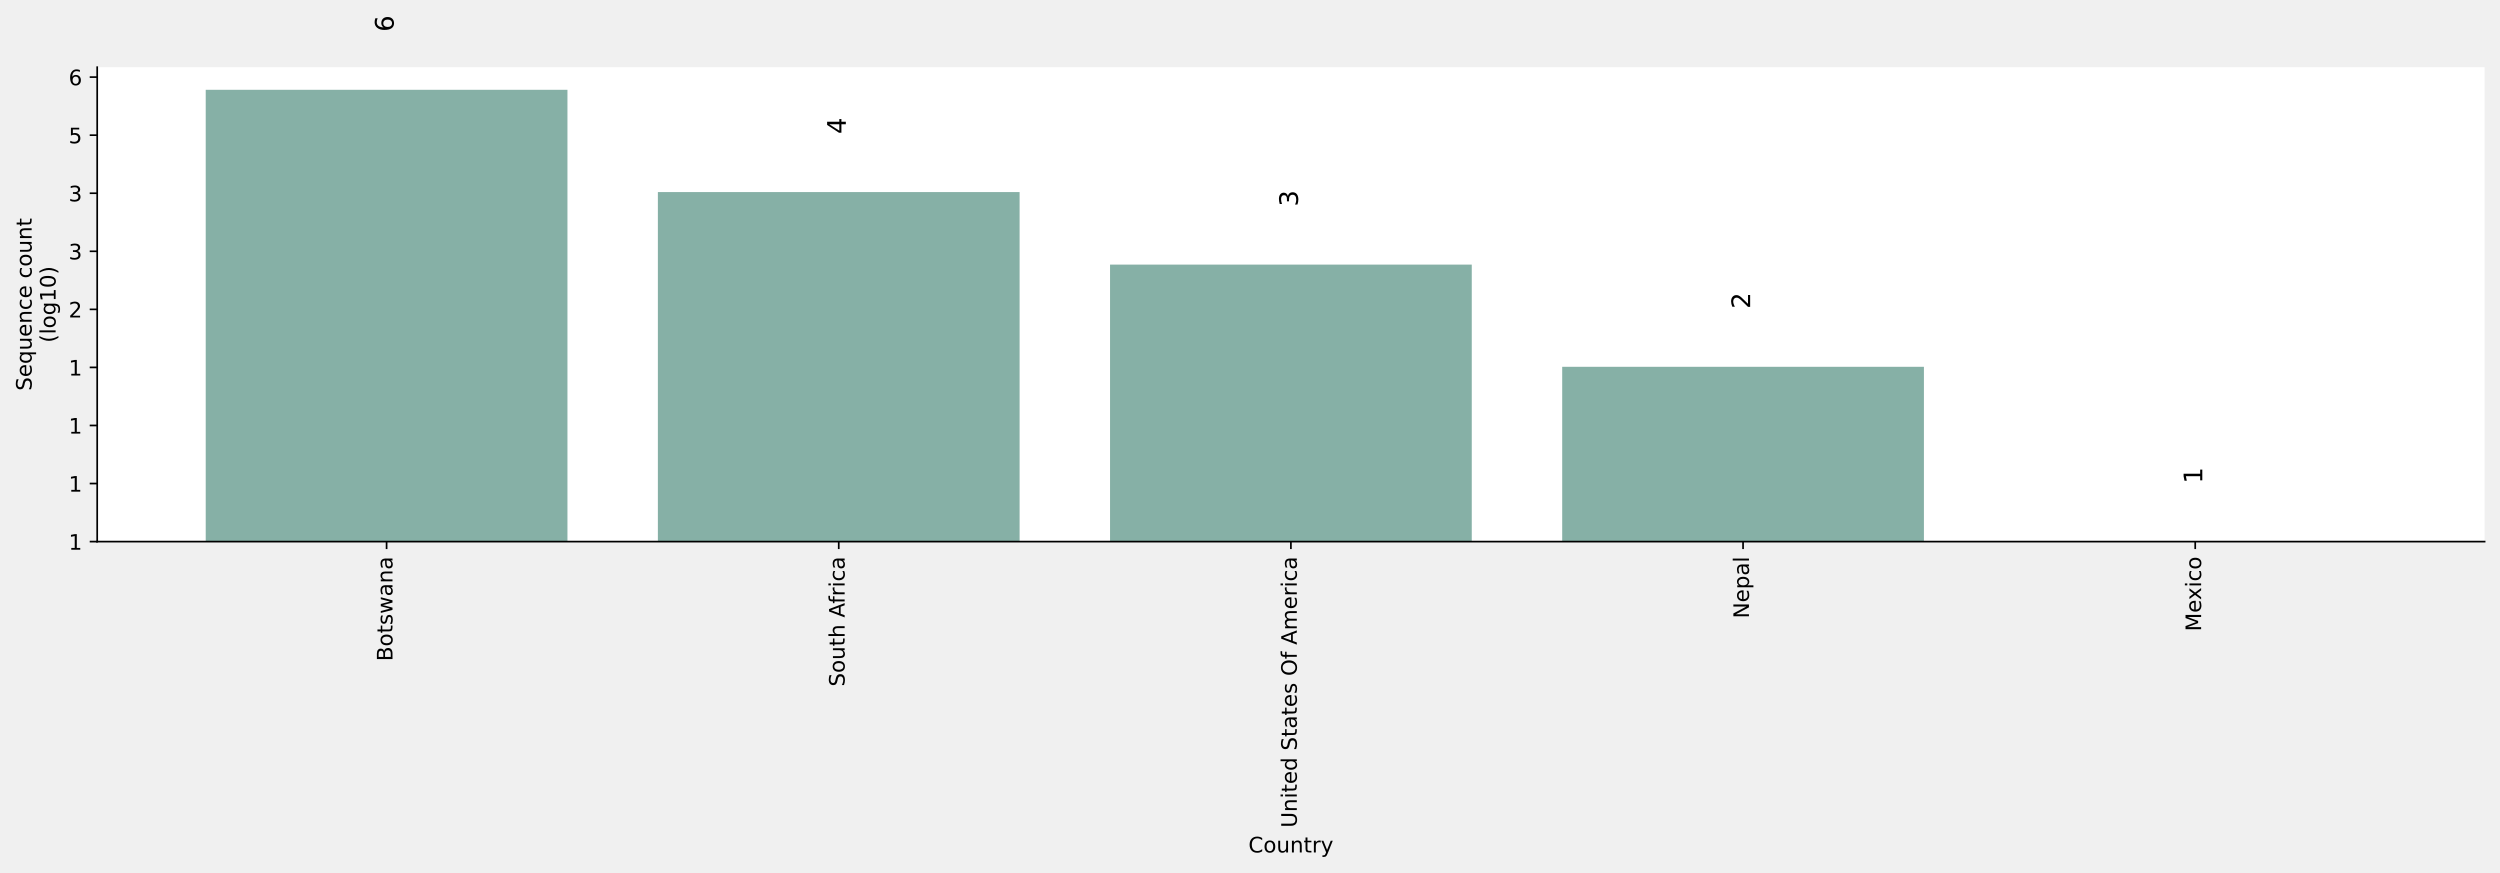
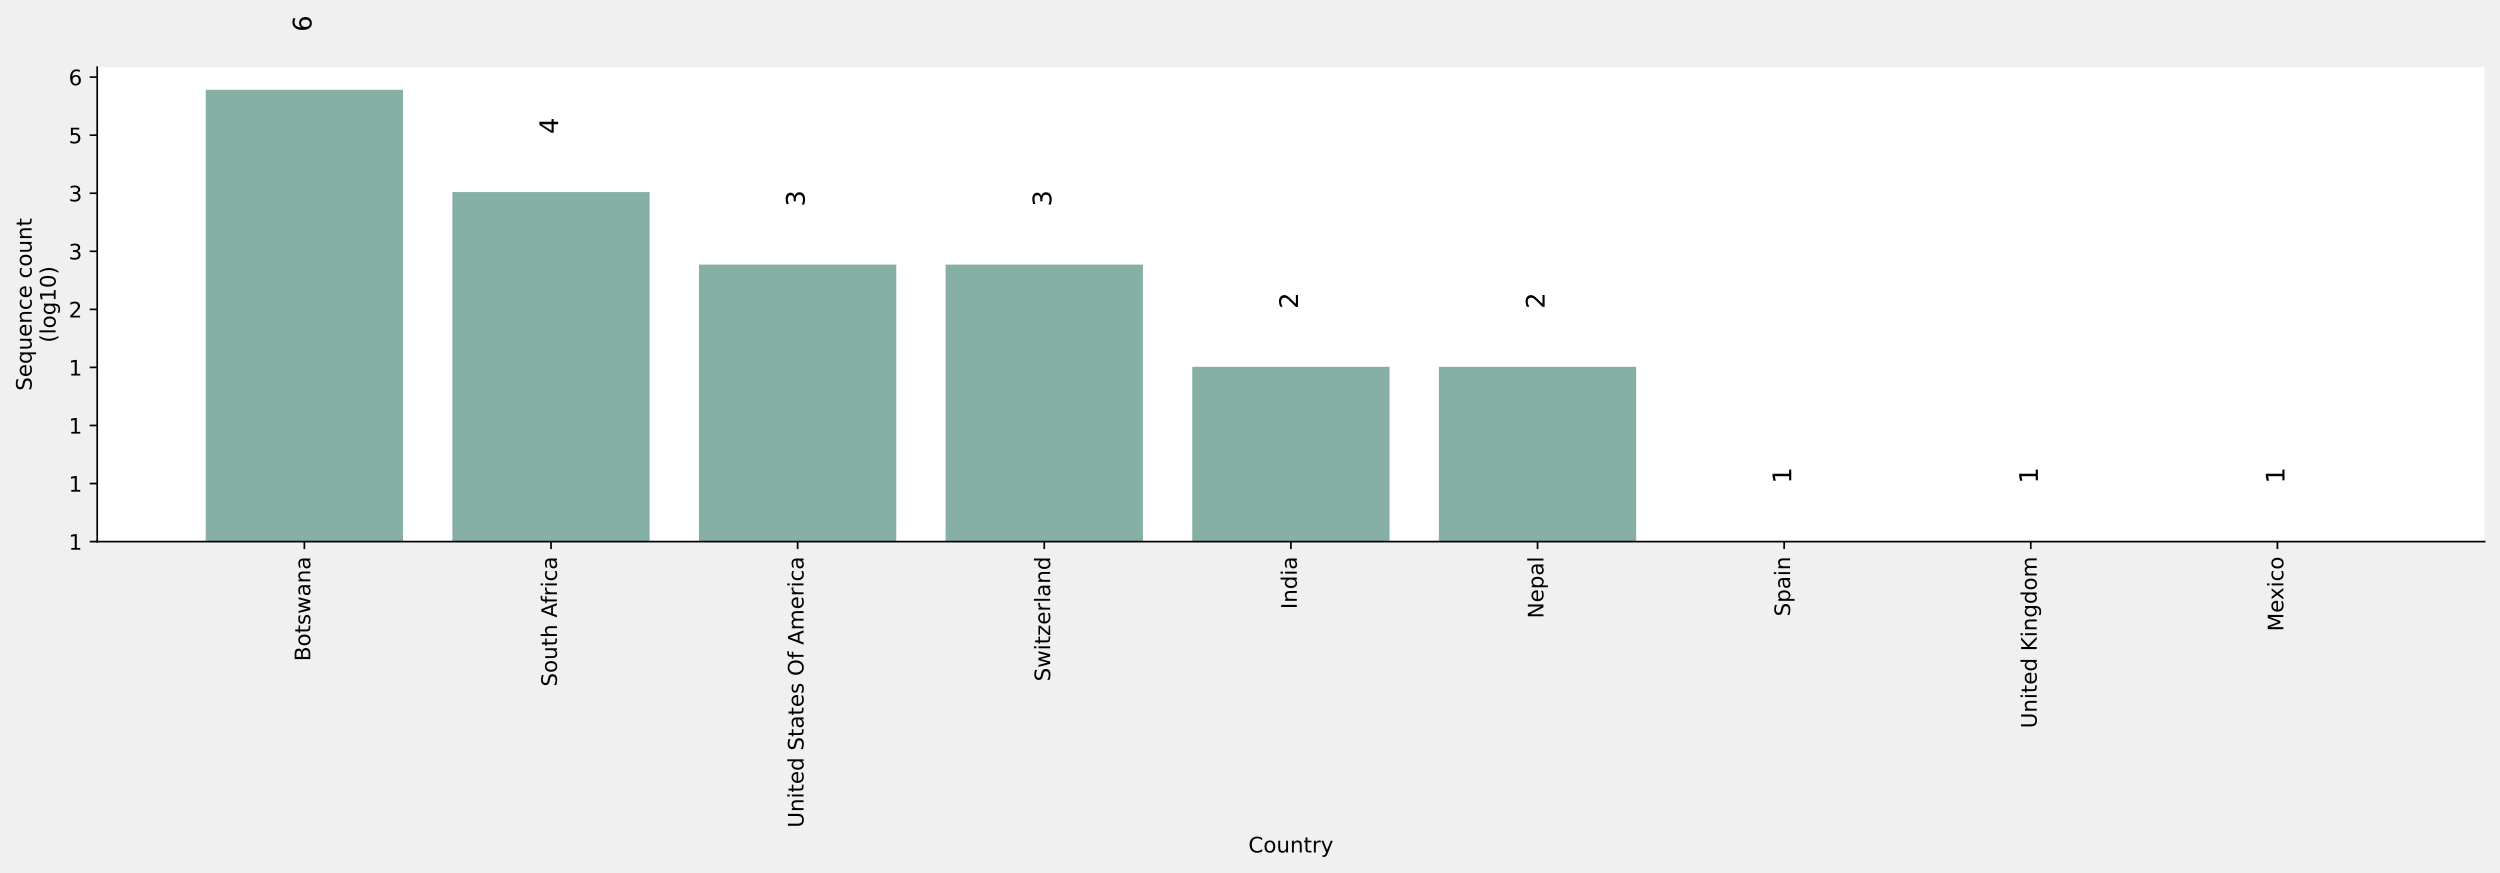
<svg xmlns="http://www.w3.org/2000/svg" xmlns:xlink="http://www.w3.org/1999/xlink" height="407.767pt" version="1.1" viewBox="0 0 1168.638 407.767" width="1168.638pt">
  <defs>
    <style type="text/css">*{stroke-linecap:butt;stroke-linejoin:round;}</style>
  </defs>
  <g id="figure_1">
    <g id="axes_1">
      <g id="patch_1">
        <path d="M 45.438 253.176  L 1161.438 253.176  L 1161.438 31.416  L 45.438 31.416  z " style="fill:#ffffff;" />
      </g>
      <g id="patch_2">
-         <path clip-path="url(#p90779be27b)" d="M 96.166 253.176  L 265.257 253.176  L 265.257 41.976  L 96.166 41.976  z " style="fill:#86b0a6;" />
+         <path clip-path="url(#p01c8e87751)" d="M 96.166 253.176  L 188.397 253.176  L 188.397 41.976  L 96.166 41.976  z " style="fill:#86b0a6;" />
      </g>
      <g id="patch_3">
-         <path clip-path="url(#p90779be27b)" d="M 307.529 253.176  L 476.62 253.176  L 476.62 89.77  L 307.529 89.77  z " style="fill:#86b0a6;" />
+         <path clip-path="url(#p01c8e87751)" d="M 211.455 253.176  L 303.686 253.176  L 303.686 89.77  L 211.455 89.77  z " style="fill:#86b0a6;" />
      </g>
      <g id="patch_4">
-         <path clip-path="url(#p90779be27b)" d="M 518.893 253.176  L 687.984 253.176  L 687.984 123.68  L 518.893 123.68  z " style="fill:#86b0a6;" />
+         <path clip-path="url(#p01c8e87751)" d="M 326.744 253.176  L 418.976 253.176  L 418.976 123.68  L 326.744 123.68  z " style="fill:#86b0a6;" />
      </g>
      <g id="patch_5">
-         <path clip-path="url(#p90779be27b)" d="M 730.257 253.176  L 899.348 253.176  L 899.348 171.473  L 730.257 171.473  z " style="fill:#86b0a6;" />
+         <path clip-path="url(#p01c8e87751)" d="M 442.033 253.176  L 534.265 253.176  L 534.265 123.68  L 442.033 123.68  z " style="fill:#86b0a6;" />
      </g>
      <g id="patch_6">
-         <path clip-path="url(#p90779be27b)" d="M 941.62 253.176  L 1110.711 253.176  L 1110.711 253.176  L 941.62 253.176  z " style="fill:#86b0a6;" />
+         <path clip-path="url(#p01c8e87751)" d="M 557.323 253.176  L 649.554 253.176  L 649.554 171.473  L 557.323 171.473  z " style="fill:#86b0a6;" />
+       </g>
+       <g id="patch_7">
+         <path clip-path="url(#p01c8e87751)" d="M 672.612 253.176  L 764.843 253.176  L 764.843 171.473  L 672.612 171.473  z " style="fill:#86b0a6;" />
+       </g>
+       <g id="patch_8">
+         <path clip-path="url(#p01c8e87751)" d="M 787.901 253.176  L 880.133 253.176  L 880.133 253.176  L 787.901 253.176  z " style="fill:#86b0a6;" />
+       </g>
+       <g id="patch_9">
+         <path clip-path="url(#p01c8e87751)" d="M 903.191 253.176  L 995.422 253.176  L 995.422 253.176  L 903.191 253.176  z " style="fill:#86b0a6;" />
+       </g>
+       <g id="patch_10">
+         <path clip-path="url(#p01c8e87751)" d="M 1018.48 253.176  L 1110.711 253.176  L 1110.711 253.176  L 1018.48 253.176  z " style="fill:#86b0a6;" />
      </g>
      <g id="matplotlib.axis_1">
        <g id="xtick_1">
          <g id="line2d_1">
            <defs>
-               <path d="M 0 0  L 0 3.5  " id="m76e9ec45a4" style="stroke:#000000;stroke-width:0.8;" />
+               <path d="M 0 0  L 0 3.5  " id="m93d7a6b3f3" style="stroke:#000000;stroke-width:0.8;" />
            </defs>
            <g>
-               <use style="stroke:#000000;stroke-width:0.8;" x="180.711" xlink:href="#m76e9ec45a4" y="253.176" />
+               <use style="stroke:#000000;stroke-width:0.8;" x="142.281" xlink:href="#m93d7a6b3f3" y="253.176" />
            </g>
          </g>
          <g id="text_1">
-             <g transform="translate(183.4705 309.0575)rotate(-90)scale(0.1 -0.1)">
+             <g transform="translate(145.0408 309.0575)rotate(-90)scale(0.1 -0.1)">
              <defs>
                <path d="M 1259 2228  L 1259 519  L 2272 519  Q 2781 519 3026 730  Q 3272 941 3272 1375  Q 3272 1813 3026 2020  Q 2781 2228 2272 2228  L 1259 2228  z M 1259 4147  L 1259 2741  L 2194 2741  Q 2656 2741 2882 2914  Q 3109 3088 3109 3444  Q 3109 3797 2882 3972  Q 2656 4147 2194 4147  L 1259 4147  z M 628 4666  L 2241 4666  Q 2963 4666 3353 4366  Q 3744 4066 3744 3513  Q 3744 3084 3544 2831  Q 3344 2578 2956 2516  Q 3422 2416 3680 2098  Q 3938 1781 3938 1306  Q 3938 681 3513 340  Q 3088 0 2303 0  L 628 0  L 628 4666  z " id="DejaVuSans-42" transform="scale(0.015625)" />
                <path d="M 1959 3097  Q 1497 3097 1228 2736  Q 959 2375 959 1747  Q 959 1119 1226 758  Q 1494 397 1959 397  Q 2419 397 2687 759  Q 2956 1122 2956 1747  Q 2956 2369 2687 2733  Q 2419 3097 1959 3097  z M 1959 3584  Q 2709 3584 3137 3096  Q 3566 2609 3566 1747  Q 3566 888 3137 398  Q 2709 -91 1959 -91  Q 1206 -91 779 398  Q 353 888 353 1747  Q 353 2609 779 3096  Q 1206 3584 1959 3584  z " id="DejaVuSans-6f" transform="scale(0.015625)" />
                <path d="M 1172 4494  L 1172 3500  L 2356 3500  L 2356 3053  L 1172 3053  L 1172 1153  Q 1172 725 1289 603  Q 1406 481 1766 481  L 2356 481  L 2356 0  L 1766 0  Q 1100 0 847 248  Q 594 497 594 1153  L 594 3053  L 172 3053  L 172 3500  L 594 3500  L 594 4494  L 1172 4494  z " id="DejaVuSans-74" transform="scale(0.015625)" />
                <path d="M 2834 3397  L 2834 2853  Q 2591 2978 2328 3040  Q 2066 3103 1784 3103  Q 1356 3103 1142 2972  Q 928 2841 928 2578  Q 928 2378 1081 2264  Q 1234 2150 1697 2047  L 1894 2003  Q 2506 1872 2764 1633  Q 3022 1394 3022 966  Q 3022 478 2636 193  Q 2250 -91 1575 -91  Q 1294 -91 989 -36  Q 684 19 347 128  L 347 722  Q 666 556 975 473  Q 1284 391 1588 391  Q 1994 391 2212 530  Q 2431 669 2431 922  Q 2431 1156 2273 1281  Q 2116 1406 1581 1522  L 1381 1569  Q 847 1681 609 1914  Q 372 2147 372 2553  Q 372 3047 722 3315  Q 1072 3584 1716 3584  Q 2034 3584 2315 3537  Q 2597 3491 2834 3397  z " id="DejaVuSans-73" transform="scale(0.015625)" />
                <path d="M 269 3500  L 844 3500  L 1563 769  L 2278 3500  L 2956 3500  L 3675 769  L 4391 3500  L 4966 3500  L 4050 0  L 3372 0  L 2619 2869  L 1863 0  L 1184 0  L 269 3500  z " id="DejaVuSans-77" transform="scale(0.015625)" />
                <path d="M 2194 1759  Q 1497 1759 1228 1600  Q 959 1441 959 1056  Q 959 750 1161 570  Q 1363 391 1709 391  Q 2188 391 2477 730  Q 2766 1069 2766 1631  L 2766 1759  L 2194 1759  z M 3341 1997  L 3341 0  L 2766 0  L 2766 531  Q 2569 213 2275 61  Q 1981 -91 1556 -91  Q 1019 -91 701 211  Q 384 513 384 1019  Q 384 1609 779 1909  Q 1175 2209 1959 2209  L 2766 2209  L 2766 2266  Q 2766 2663 2505 2880  Q 2244 3097 1772 3097  Q 1472 3097 1187 3025  Q 903 2953 641 2809  L 641 3341  Q 956 3463 1253 3523  Q 1550 3584 1831 3584  Q 2591 3584 2966 3190  Q 3341 2797 3341 1997  z " id="DejaVuSans-61" transform="scale(0.015625)" />
                <path d="M 3513 2113  L 3513 0  L 2938 0  L 2938 2094  Q 2938 2591 2744 2837  Q 2550 3084 2163 3084  Q 1697 3084 1428 2787  Q 1159 2491 1159 1978  L 1159 0  L 581 0  L 581 3500  L 1159 3500  L 1159 2956  Q 1366 3272 1645 3428  Q 1925 3584 2291 3584  Q 2894 3584 3203 3211  Q 3513 2838 3513 2113  z " id="DejaVuSans-6e" transform="scale(0.015625)" />
              </defs>
              <use xlink:href="#DejaVuSans-42" />
              <use x="68.604" xlink:href="#DejaVuSans-6f" />
              <use x="129.785" xlink:href="#DejaVuSans-74" />
              <use x="168.994" xlink:href="#DejaVuSans-73" />
              <use x="221.094" xlink:href="#DejaVuSans-77" />
              <use x="302.881" xlink:href="#DejaVuSans-61" />
              <use x="364.16" xlink:href="#DejaVuSans-6e" />
              <use x="427.539" xlink:href="#DejaVuSans-61" />
            </g>
          </g>
        </g>
        <g id="xtick_2">
          <g id="line2d_2">
            <g>
-               <use style="stroke:#000000;stroke-width:0.8;" x="392.075" xlink:href="#m76e9ec45a4" y="253.176" />
+               <use style="stroke:#000000;stroke-width:0.8;" x="257.571" xlink:href="#m93d7a6b3f3" y="253.176" />
            </g>
          </g>
          <g id="text_2">
-             <g transform="translate(394.8342 320.9309)rotate(-90)scale(0.1 -0.1)">
+             <g transform="translate(260.33 320.9309)rotate(-90)scale(0.1 -0.1)">
              <defs>
                <path d="M 3425 4513  L 3425 3897  Q 3066 4069 2747 4153  Q 2428 4238 2131 4238  Q 1616 4238 1336 4038  Q 1056 3838 1056 3469  Q 1056 3159 1242 3001  Q 1428 2844 1947 2747  L 2328 2669  Q 3034 2534 3370 2195  Q 3706 1856 3706 1288  Q 3706 609 3251 259  Q 2797 -91 1919 -91  Q 1588 -91 1214 -16  Q 841 59 441 206  L 441 856  Q 825 641 1194 531  Q 1563 422 1919 422  Q 2459 422 2753 634  Q 3047 847 3047 1241  Q 3047 1584 2836 1778  Q 2625 1972 2144 2069  L 1759 2144  Q 1053 2284 737 2584  Q 422 2884 422 3419  Q 422 4038 858 4394  Q 1294 4750 2059 4750  Q 2388 4750 2728 4690  Q 3069 4631 3425 4513  z " id="DejaVuSans-53" transform="scale(0.015625)" />
                <path d="M 544 1381  L 544 3500  L 1119 3500  L 1119 1403  Q 1119 906 1312 657  Q 1506 409 1894 409  Q 2359 409 2629 706  Q 2900 1003 2900 1516  L 2900 3500  L 3475 3500  L 3475 0  L 2900 0  L 2900 538  Q 2691 219 2414 64  Q 2138 -91 1772 -91  Q 1169 -91 856 284  Q 544 659 544 1381  z M 1991 3584  L 1991 3584  z " id="DejaVuSans-75" transform="scale(0.015625)" />
                <path d="M 3513 2113  L 3513 0  L 2938 0  L 2938 2094  Q 2938 2591 2744 2837  Q 2550 3084 2163 3084  Q 1697 3084 1428 2787  Q 1159 2491 1159 1978  L 1159 0  L 581 0  L 581 4863  L 1159 4863  L 1159 2956  Q 1366 3272 1645 3428  Q 1925 3584 2291 3584  Q 2894 3584 3203 3211  Q 3513 2838 3513 2113  z " id="DejaVuSans-68" transform="scale(0.015625)" />
                <path id="DejaVuSans-20" transform="scale(0.015625)" />
                <path d="M 2188 4044  L 1331 1722  L 3047 1722  L 2188 4044  z M 1831 4666  L 2547 4666  L 4325 0  L 3669 0  L 3244 1197  L 1141 1197  L 716 0  L 50 0  L 1831 4666  z " id="DejaVuSans-41" transform="scale(0.015625)" />
                <path d="M 2375 4863  L 2375 4384  L 1825 4384  Q 1516 4384 1395 4259  Q 1275 4134 1275 3809  L 1275 3500  L 2222 3500  L 2222 3053  L 1275 3053  L 1275 0  L 697 0  L 697 3053  L 147 3053  L 147 3500  L 697 3500  L 697 3744  Q 697 4328 969 4595  Q 1241 4863 1831 4863  L 2375 4863  z " id="DejaVuSans-66" transform="scale(0.015625)" />
                <path d="M 2631 2963  Q 2534 3019 2420 3045  Q 2306 3072 2169 3072  Q 1681 3072 1420 2755  Q 1159 2438 1159 1844  L 1159 0  L 581 0  L 581 3500  L 1159 3500  L 1159 2956  Q 1341 3275 1631 3429  Q 1922 3584 2338 3584  Q 2397 3584 2469 3576  Q 2541 3569 2628 3553  L 2631 2963  z " id="DejaVuSans-72" transform="scale(0.015625)" />
                <path d="M 603 3500  L 1178 3500  L 1178 0  L 603 0  L 603 3500  z M 603 4863  L 1178 4863  L 1178 4134  L 603 4134  L 603 4863  z " id="DejaVuSans-69" transform="scale(0.015625)" />
                <path d="M 3122 3366  L 3122 2828  Q 2878 2963 2633 3030  Q 2388 3097 2138 3097  Q 1578 3097 1268 2742  Q 959 2388 959 1747  Q 959 1106 1268 751  Q 1578 397 2138 397  Q 2388 397 2633 464  Q 2878 531 3122 666  L 3122 134  Q 2881 22 2623 -34  Q 2366 -91 2075 -91  Q 1284 -91 818 406  Q 353 903 353 1747  Q 353 2603 823 3093  Q 1294 3584 2113 3584  Q 2378 3584 2631 3529  Q 2884 3475 3122 3366  z " id="DejaVuSans-63" transform="scale(0.015625)" />
              </defs>
              <use xlink:href="#DejaVuSans-53" />
              <use x="63.477" xlink:href="#DejaVuSans-6f" />
              <use x="124.658" xlink:href="#DejaVuSans-75" />
              <use x="188.037" xlink:href="#DejaVuSans-74" />
              <use x="227.246" xlink:href="#DejaVuSans-68" />
              <use x="290.625" xlink:href="#DejaVuSans-20" />
              <use x="322.412" xlink:href="#DejaVuSans-41" />
              <use x="387.195" xlink:href="#DejaVuSans-66" />
              <use x="422.4" xlink:href="#DejaVuSans-72" />
              <use x="463.514" xlink:href="#DejaVuSans-69" />
              <use x="491.297" xlink:href="#DejaVuSans-63" />
              <use x="546.277" xlink:href="#DejaVuSans-61" />
            </g>
          </g>
        </g>
        <g id="xtick_3">
          <g id="line2d_3">
            <g>
-               <use style="stroke:#000000;stroke-width:0.8;" x="603.438" xlink:href="#m76e9ec45a4" y="253.176" />
+               <use style="stroke:#000000;stroke-width:0.8;" x="372.86" xlink:href="#m93d7a6b3f3" y="253.176" />
            </g>
          </g>
          <g id="text_3">
-             <g transform="translate(606.1978 386.8888)rotate(-90)scale(0.1 -0.1)">
+             <g transform="translate(375.6193 386.8888)rotate(-90)scale(0.1 -0.1)">
              <defs>
                <path d="M 556 4666  L 1191 4666  L 1191 1831  Q 1191 1081 1462 751  Q 1734 422 2344 422  Q 2950 422 3222 751  Q 3494 1081 3494 1831  L 3494 4666  L 4128 4666  L 4128 1753  Q 4128 841 3676 375  Q 3225 -91 2344 -91  Q 1459 -91 1007 375  Q 556 841 556 1753  L 556 4666  z " id="DejaVuSans-55" transform="scale(0.015625)" />
                <path d="M 3597 1894  L 3597 1613  L 953 1613  Q 991 1019 1311 708  Q 1631 397 2203 397  Q 2534 397 2845 478  Q 3156 559 3463 722  L 3463 178  Q 3153 47 2828 -22  Q 2503 -91 2169 -91  Q 1331 -91 842 396  Q 353 884 353 1716  Q 353 2575 817 3079  Q 1281 3584 2069 3584  Q 2775 3584 3186 3129  Q 3597 2675 3597 1894  z M 3022 2063  Q 3016 2534 2758 2815  Q 2500 3097 2075 3097  Q 1594 3097 1305 2825  Q 1016 2553 972 2059  L 3022 2063  z " id="DejaVuSans-65" transform="scale(0.015625)" />
                <path d="M 2906 2969  L 2906 4863  L 3481 4863  L 3481 0  L 2906 0  L 2906 525  Q 2725 213 2448 61  Q 2172 -91 1784 -91  Q 1150 -91 751 415  Q 353 922 353 1747  Q 353 2572 751 3078  Q 1150 3584 1784 3584  Q 2172 3584 2448 3432  Q 2725 3281 2906 2969  z M 947 1747  Q 947 1113 1208 752  Q 1469 391 1925 391  Q 2381 391 2643 752  Q 2906 1113 2906 1747  Q 2906 2381 2643 2742  Q 2381 3103 1925 3103  Q 1469 3103 1208 2742  Q 947 2381 947 1747  z " id="DejaVuSans-64" transform="scale(0.015625)" />
                <path d="M 2522 4238  Q 1834 4238 1429 3725  Q 1025 3213 1025 2328  Q 1025 1447 1429 934  Q 1834 422 2522 422  Q 3209 422 3611 934  Q 4013 1447 4013 2328  Q 4013 3213 3611 3725  Q 3209 4238 2522 4238  z M 2522 4750  Q 3503 4750 4090 4092  Q 4678 3434 4678 2328  Q 4678 1225 4090 567  Q 3503 -91 2522 -91  Q 1538 -91 948 565  Q 359 1222 359 2328  Q 359 3434 948 4092  Q 1538 4750 2522 4750  z " id="DejaVuSans-4f" transform="scale(0.015625)" />
                <path d="M 3328 2828  Q 3544 3216 3844 3400  Q 4144 3584 4550 3584  Q 5097 3584 5394 3201  Q 5691 2819 5691 2113  L 5691 0  L 5113 0  L 5113 2094  Q 5113 2597 4934 2840  Q 4756 3084 4391 3084  Q 3944 3084 3684 2787  Q 3425 2491 3425 1978  L 3425 0  L 2847 0  L 2847 2094  Q 2847 2600 2669 2842  Q 2491 3084 2119 3084  Q 1678 3084 1418 2786  Q 1159 2488 1159 1978  L 1159 0  L 581 0  L 581 3500  L 1159 3500  L 1159 2956  Q 1356 3278 1631 3431  Q 1906 3584 2284 3584  Q 2666 3584 2933 3390  Q 3200 3197 3328 2828  z " id="DejaVuSans-6d" transform="scale(0.015625)" />
              </defs>
              <use xlink:href="#DejaVuSans-55" />
              <use x="73.193" xlink:href="#DejaVuSans-6e" />
              <use x="136.572" xlink:href="#DejaVuSans-69" />
              <use x="164.355" xlink:href="#DejaVuSans-74" />
              <use x="203.564" xlink:href="#DejaVuSans-65" />
              <use x="265.088" xlink:href="#DejaVuSans-64" />
              <use x="328.564" xlink:href="#DejaVuSans-20" />
              <use x="360.352" xlink:href="#DejaVuSans-53" />
              <use x="423.828" xlink:href="#DejaVuSans-74" />
              <use x="463.037" xlink:href="#DejaVuSans-61" />
              <use x="524.316" xlink:href="#DejaVuSans-74" />
              <use x="563.525" xlink:href="#DejaVuSans-65" />
              <use x="625.049" xlink:href="#DejaVuSans-73" />
              <use x="677.148" xlink:href="#DejaVuSans-20" />
              <use x="708.936" xlink:href="#DejaVuSans-4f" />
              <use x="787.646" xlink:href="#DejaVuSans-66" />
              <use x="822.852" xlink:href="#DejaVuSans-20" />
              <use x="854.639" xlink:href="#DejaVuSans-41" />
              <use x="923.047" xlink:href="#DejaVuSans-6d" />
              <use x="1020.459" xlink:href="#DejaVuSans-65" />
              <use x="1081.982" xlink:href="#DejaVuSans-72" />
              <use x="1123.096" xlink:href="#DejaVuSans-69" />
              <use x="1150.879" xlink:href="#DejaVuSans-63" />
              <use x="1205.859" xlink:href="#DejaVuSans-61" />
            </g>
          </g>
        </g>
        <g id="xtick_4">
          <g id="line2d_4">
            <g>
-               <use style="stroke:#000000;stroke-width:0.8;" x="814.802" xlink:href="#m76e9ec45a4" y="253.176" />
+               <use style="stroke:#000000;stroke-width:0.8;" x="488.149" xlink:href="#m93d7a6b3f3" y="253.176" />
            </g>
          </g>
          <g id="text_4">
-             <g transform="translate(817.5614 289.0653)rotate(-90)scale(0.1 -0.1)">
+             <g transform="translate(490.9086 318.5059)rotate(-90)scale(0.1 -0.1)">
+               <defs>
+                 <path d="M 353 3500  L 3084 3500  L 3084 2975  L 922 459  L 3084 459  L 3084 0  L 275 0  L 275 525  L 2438 3041  L 353 3041  L 353 3500  z " id="DejaVuSans-7a" transform="scale(0.015625)" />
+                 <path d="M 603 4863  L 1178 4863  L 1178 0  L 603 0  L 603 4863  z " id="DejaVuSans-6c" transform="scale(0.015625)" />
+               </defs>
+               <use xlink:href="#DejaVuSans-53" />
+               <use x="63.477" xlink:href="#DejaVuSans-77" />
+               <use x="145.264" xlink:href="#DejaVuSans-69" />
+               <use x="173.047" xlink:href="#DejaVuSans-74" />
+               <use x="212.256" xlink:href="#DejaVuSans-7a" />
+               <use x="264.746" xlink:href="#DejaVuSans-65" />
+               <use x="326.27" xlink:href="#DejaVuSans-72" />
+               <use x="367.383" xlink:href="#DejaVuSans-6c" />
+               <use x="395.166" xlink:href="#DejaVuSans-61" />
+               <use x="456.445" xlink:href="#DejaVuSans-6e" />
+               <use x="519.824" xlink:href="#DejaVuSans-64" />
+             </g>
+           </g>
+         </g>
+         <g id="xtick_5">
+           <g id="line2d_5">
+             <g>
+               <use style="stroke:#000000;stroke-width:0.8;" x="603.438" xlink:href="#m93d7a6b3f3" y="253.176" />
+             </g>
+           </g>
+           <g id="text_5">
+             <g transform="translate(606.1978 284.7184)rotate(-90)scale(0.1 -0.1)">
+               <defs>
+                 <path d="M 628 4666  L 1259 4666  L 1259 0  L 628 0  L 628 4666  z " id="DejaVuSans-49" transform="scale(0.015625)" />
+               </defs>
+               <use xlink:href="#DejaVuSans-49" />
+               <use x="29.492" xlink:href="#DejaVuSans-6e" />
+               <use x="92.871" xlink:href="#DejaVuSans-64" />
+               <use x="156.348" xlink:href="#DejaVuSans-69" />
+               <use x="184.131" xlink:href="#DejaVuSans-61" />
+             </g>
+           </g>
+         </g>
+         <g id="xtick_6">
+           <g id="line2d_6">
+             <g>
+               <use style="stroke:#000000;stroke-width:0.8;" x="718.728" xlink:href="#m93d7a6b3f3" y="253.176" />
+             </g>
+           </g>
+           <g id="text_6">
+             <g transform="translate(721.4871 289.0653)rotate(-90)scale(0.1 -0.1)">
              <defs>
                <path d="M 628 4666  L 1478 4666  L 3547 763  L 3547 4666  L 4159 4666  L 4159 0  L 3309 0  L 1241 3903  L 1241 0  L 628 0  L 628 4666  z " id="DejaVuSans-4e" transform="scale(0.015625)" />
                <path d="M 1159 525  L 1159 -1331  L 581 -1331  L 581 3500  L 1159 3500  L 1159 2969  Q 1341 3281 1617 3432  Q 1894 3584 2278 3584  Q 2916 3584 3314 3078  Q 3713 2572 3713 1747  Q 3713 922 3314 415  Q 2916 -91 2278 -91  Q 1894 -91 1617 61  Q 1341 213 1159 525  z M 3116 1747  Q 3116 2381 2855 2742  Q 2594 3103 2138 3103  Q 1681 3103 1420 2742  Q 1159 2381 1159 1747  Q 1159 1113 1420 752  Q 1681 391 2138 391  Q 2594 391 2855 752  Q 3116 1113 3116 1747  z " id="DejaVuSans-70" transform="scale(0.015625)" />
-                 <path d="M 603 4863  L 1178 4863  L 1178 0  L 603 0  L 603 4863  z " id="DejaVuSans-6c" transform="scale(0.015625)" />
              </defs>
              <use xlink:href="#DejaVuSans-4e" />
              <use x="74.805" xlink:href="#DejaVuSans-65" />
              <use x="136.328" xlink:href="#DejaVuSans-70" />
              <use x="199.805" xlink:href="#DejaVuSans-61" />
              <use x="261.084" xlink:href="#DejaVuSans-6c" />
            </g>
          </g>
        </g>
-         <g id="xtick_5">
-           <g id="line2d_5">
-             <g>
-               <use style="stroke:#000000;stroke-width:0.8;" x="1026.166" xlink:href="#m76e9ec45a4" y="253.176" />
-             </g>
-           </g>
-           <g id="text_5">
-             <g transform="translate(1028.925 295.0966)rotate(-90)scale(0.1 -0.1)">
+         <g id="xtick_7">
+           <g id="line2d_7">
+             <g>
+               <use style="stroke:#000000;stroke-width:0.8;" x="834.017" xlink:href="#m93d7a6b3f3" y="253.176" />
+             </g>
+           </g>
+           <g id="text_7">
+             <g transform="translate(836.7763 288.1169)rotate(-90)scale(0.1 -0.1)">
+               <use xlink:href="#DejaVuSans-53" />
+               <use x="63.477" xlink:href="#DejaVuSans-70" />
+               <use x="126.953" xlink:href="#DejaVuSans-61" />
+               <use x="188.232" xlink:href="#DejaVuSans-69" />
+               <use x="216.016" xlink:href="#DejaVuSans-6e" />
+             </g>
+           </g>
+         </g>
+         <g id="xtick_8">
+           <g id="line2d_8">
+             <g>
+               <use style="stroke:#000000;stroke-width:0.8;" x="949.306" xlink:href="#m93d7a6b3f3" y="253.176" />
+             </g>
+           </g>
+           <g id="text_8">
+             <g transform="translate(952.0656 340.4403)rotate(-90)scale(0.1 -0.1)">
+               <defs>
+                 <path d="M 628 4666  L 1259 4666  L 1259 2694  L 3353 4666  L 4166 4666  L 1850 2491  L 4331 0  L 3500 0  L 1259 2247  L 1259 0  L 628 0  L 628 4666  z " id="DejaVuSans-4b" transform="scale(0.015625)" />
+                 <path d="M 2906 1791  Q 2906 2416 2648 2759  Q 2391 3103 1925 3103  Q 1463 3103 1205 2759  Q 947 2416 947 1791  Q 947 1169 1205 825  Q 1463 481 1925 481  Q 2391 481 2648 825  Q 2906 1169 2906 1791  z M 3481 434  Q 3481 -459 3084 -895  Q 2688 -1331 1869 -1331  Q 1566 -1331 1297 -1286  Q 1028 -1241 775 -1147  L 775 -588  Q 1028 -725 1275 -790  Q 1522 -856 1778 -856  Q 2344 -856 2625 -561  Q 2906 -266 2906 331  L 2906 616  Q 2728 306 2450 153  Q 2172 0 1784 0  Q 1141 0 747 490  Q 353 981 353 1791  Q 353 2603 747 3093  Q 1141 3584 1784 3584  Q 2172 3584 2450 3431  Q 2728 3278 2906 2969  L 2906 3500  L 3481 3500  L 3481 434  z " id="DejaVuSans-67" transform="scale(0.015625)" />
+               </defs>
+               <use xlink:href="#DejaVuSans-55" />
+               <use x="73.193" xlink:href="#DejaVuSans-6e" />
+               <use x="136.572" xlink:href="#DejaVuSans-69" />
+               <use x="164.355" xlink:href="#DejaVuSans-74" />
+               <use x="203.564" xlink:href="#DejaVuSans-65" />
+               <use x="265.088" xlink:href="#DejaVuSans-64" />
+               <use x="328.564" xlink:href="#DejaVuSans-20" />
+               <use x="360.352" xlink:href="#DejaVuSans-4b" />
+               <use x="425.928" xlink:href="#DejaVuSans-69" />
+               <use x="453.711" xlink:href="#DejaVuSans-6e" />
+               <use x="517.09" xlink:href="#DejaVuSans-67" />
+               <use x="580.566" xlink:href="#DejaVuSans-64" />
+               <use x="644.043" xlink:href="#DejaVuSans-6f" />
+               <use x="705.225" xlink:href="#DejaVuSans-6d" />
+             </g>
+           </g>
+         </g>
+         <g id="xtick_9">
+           <g id="line2d_9">
+             <g>
+               <use style="stroke:#000000;stroke-width:0.8;" x="1064.595" xlink:href="#m93d7a6b3f3" y="253.176" />
+             </g>
+           </g>
+           <g id="text_9">
+             <g transform="translate(1067.355 295.0966)rotate(-90)scale(0.1 -0.1)">
              <defs>
                <path d="M 628 4666  L 1569 4666  L 2759 1491  L 3956 4666  L 4897 4666  L 4897 0  L 4281 0  L 4281 4097  L 3078 897  L 2444 897  L 1241 4097  L 1241 0  L 628 0  L 628 4666  z " id="DejaVuSans-4d" transform="scale(0.015625)" />
                <path d="M 3513 3500  L 2247 1797  L 3578 0  L 2900 0  L 1881 1375  L 863 0  L 184 0  L 1544 1831  L 300 3500  L 978 3500  L 1906 2253  L 2834 3500  L 3513 3500  z " id="DejaVuSans-78" transform="scale(0.015625)" />
              </defs>
              <use xlink:href="#DejaVuSans-4d" />
              <use x="86.279" xlink:href="#DejaVuSans-65" />
              <use x="146.053" xlink:href="#DejaVuSans-78" />
              <use x="205.232" xlink:href="#DejaVuSans-69" />
              <use x="233.016" xlink:href="#DejaVuSans-63" />
              <use x="287.996" xlink:href="#DejaVuSans-6f" />
            </g>
          </g>
        </g>
-         <g id="text_6">
+         <g id="text_10">
          <g transform="translate(583.5752 398.4872)scale(0.1 -0.1)">
            <defs>
              <path d="M 4122 4306  L 4122 3641  Q 3803 3938 3442 4084  Q 3081 4231 2675 4231  Q 1875 4231 1450 3742  Q 1025 3253 1025 2328  Q 1025 1406 1450 917  Q 1875 428 2675 428  Q 3081 428 3442 575  Q 3803 722 4122 1019  L 4122 359  Q 3791 134 3420 21  Q 3050 -91 2638 -91  Q 1578 -91 968 557  Q 359 1206 359 2328  Q 359 3453 968 4101  Q 1578 4750 2638 4750  Q 3056 4750 3426 4639  Q 3797 4528 4122 4306  z " id="DejaVuSans-43" transform="scale(0.015625)" />
              <path d="M 2059 -325  Q 1816 -950 1584 -1140  Q 1353 -1331 966 -1331  L 506 -1331  L 506 -850  L 844 -850  Q 1081 -850 1212 -737  Q 1344 -625 1503 -206  L 1606 56  L 191 3500  L 800 3500  L 1894 763  L 2988 3500  L 3597 3500  L 2059 -325  z " id="DejaVuSans-79" transform="scale(0.015625)" />
            </defs>
            <use xlink:href="#DejaVuSans-43" />
            <use x="69.824" xlink:href="#DejaVuSans-6f" />
            <use x="131.006" xlink:href="#DejaVuSans-75" />
            <use x="194.385" xlink:href="#DejaVuSans-6e" />
            <use x="257.764" xlink:href="#DejaVuSans-74" />
            <use x="296.973" xlink:href="#DejaVuSans-72" />
            <use x="338.086" xlink:href="#DejaVuSans-79" />
          </g>
        </g>
      </g>
      <g id="matplotlib.axis_2">
        <g id="ytick_1">
-           <g id="line2d_6">
+           <g id="line2d_10">
            <defs>
-               <path d="M 0 0  L -3.5 0  " id="m314c04d9e9" style="stroke:#000000;stroke-width:0.8;" />
+               <path d="M 0 0  L -3.5 0  " id="m45fe9d89b9" style="stroke:#000000;stroke-width:0.8;" />
            </defs>
            <g>
-               <use style="stroke:#000000;stroke-width:0.8;" x="45.438" xlink:href="#m314c04d9e9" y="253.176" />
-             </g>
-           </g>
-           <g id="text_7">
+               <use style="stroke:#000000;stroke-width:0.8;" x="45.438" xlink:href="#m45fe9d89b9" y="253.176" />
+             </g>
+           </g>
+           <g id="text_11">
            <g transform="translate(32.07594 256.9755)scale(0.1 -0.1)">
              <defs>
                <path d="M 794 531  L 1825 531  L 1825 4091  L 703 3866  L 703 4441  L 1819 4666  L 2450 4666  L 2450 531  L 3481 531  L 3481 0  L 794 0  L 794 531  z " id="DejaVuSans-31" transform="scale(0.015625)" />
              </defs>
              <use xlink:href="#DejaVuSans-31" />
            </g>
          </g>
        </g>
        <g id="ytick_2">
-           <g id="line2d_7">
-             <g>
-               <use style="stroke:#000000;stroke-width:0.8;" x="45.438" xlink:href="#m314c04d9e9" y="226.035" />
-             </g>
-           </g>
-           <g id="text_8">
+           <g id="line2d_11">
+             <g>
+               <use style="stroke:#000000;stroke-width:0.8;" x="45.438" xlink:href="#m45fe9d89b9" y="226.035" />
+             </g>
+           </g>
+           <g id="text_12">
            <g transform="translate(32.07594 229.8342)scale(0.1 -0.1)">
              <use xlink:href="#DejaVuSans-31" />
            </g>
          </g>
        </g>
        <g id="ytick_3">
-           <g id="line2d_8">
-             <g>
-               <use style="stroke:#000000;stroke-width:0.8;" x="45.438" xlink:href="#m314c04d9e9" y="198.894" />
-             </g>
-           </g>
-           <g id="text_9">
+           <g id="line2d_12">
+             <g>
+               <use style="stroke:#000000;stroke-width:0.8;" x="45.438" xlink:href="#m45fe9d89b9" y="198.894" />
+             </g>
+           </g>
+           <g id="text_13">
            <g transform="translate(32.07594 202.693)scale(0.1 -0.1)">
              <use xlink:href="#DejaVuSans-31" />
            </g>
          </g>
        </g>
        <g id="ytick_4">
-           <g id="line2d_9">
-             <g>
-               <use style="stroke:#000000;stroke-width:0.8;" x="45.438" xlink:href="#m314c04d9e9" y="171.752" />
-             </g>
-           </g>
-           <g id="text_10">
+           <g id="line2d_13">
+             <g>
+               <use style="stroke:#000000;stroke-width:0.8;" x="45.438" xlink:href="#m45fe9d89b9" y="171.752" />
+             </g>
+           </g>
+           <g id="text_14">
            <g transform="translate(32.07594 175.5517)scale(0.1 -0.1)">
              <use xlink:href="#DejaVuSans-31" />
            </g>
          </g>
        </g>
        <g id="ytick_5">
-           <g id="line2d_10">
-             <g>
-               <use style="stroke:#000000;stroke-width:0.8;" x="45.438" xlink:href="#m314c04d9e9" y="144.611" />
-             </g>
-           </g>
-           <g id="text_11">
+           <g id="line2d_14">
+             <g>
+               <use style="stroke:#000000;stroke-width:0.8;" x="45.438" xlink:href="#m45fe9d89b9" y="144.611" />
+             </g>
+           </g>
+           <g id="text_15">
            <g transform="translate(32.07594 148.4105)scale(0.1 -0.1)">
              <defs>
                <path d="M 1228 531  L 3431 531  L 3431 0  L 469 0  L 469 531  Q 828 903 1448 1529  Q 2069 2156 2228 2338  Q 2531 2678 2651 2914  Q 2772 3150 2772 3378  Q 2772 3750 2511 3984  Q 2250 4219 1831 4219  Q 1534 4219 1204 4116  Q 875 4013 500 3803  L 500 4441  Q 881 4594 1212 4672  Q 1544 4750 1819 4750  Q 2544 4750 2975 4387  Q 3406 4025 3406 3419  Q 3406 3131 3298 2873  Q 3191 2616 2906 2266  Q 2828 2175 2409 1742  Q 1991 1309 1228 531  z " id="DejaVuSans-32" transform="scale(0.015625)" />
              </defs>
              <use xlink:href="#DejaVuSans-32" />
            </g>
          </g>
        </g>
        <g id="ytick_6">
-           <g id="line2d_11">
-             <g>
-               <use style="stroke:#000000;stroke-width:0.8;" x="45.438" xlink:href="#m314c04d9e9" y="117.47" />
-             </g>
-           </g>
-           <g id="text_12">
+           <g id="line2d_15">
+             <g>
+               <use style="stroke:#000000;stroke-width:0.8;" x="45.438" xlink:href="#m45fe9d89b9" y="117.47" />
+             </g>
+           </g>
+           <g id="text_16">
            <g transform="translate(32.07594 121.2692)scale(0.1 -0.1)">
              <defs>
                <path d="M 2597 2516  Q 3050 2419 3304 2112  Q 3559 1806 3559 1356  Q 3559 666 3084 287  Q 2609 -91 1734 -91  Q 1441 -91 1130 -33  Q 819 25 488 141  L 488 750  Q 750 597 1062 519  Q 1375 441 1716 441  Q 2309 441 2620 675  Q 2931 909 2931 1356  Q 2931 1769 2642 2001  Q 2353 2234 1838 2234  L 1294 2234  L 1294 2753  L 1863 2753  Q 2328 2753 2575 2939  Q 2822 3125 2822 3475  Q 2822 3834 2567 4026  Q 2313 4219 1838 4219  Q 1578 4219 1281 4162  Q 984 4106 628 3988  L 628 4550  Q 988 4650 1302 4700  Q 1616 4750 1894 4750  Q 2613 4750 3031 4423  Q 3450 4097 3450 3541  Q 3450 3153 3228 2886  Q 3006 2619 2597 2516  z " id="DejaVuSans-33" transform="scale(0.015625)" />
              </defs>
              <use xlink:href="#DejaVuSans-33" />
            </g>
          </g>
        </g>
        <g id="ytick_7">
-           <g id="line2d_12">
-             <g>
-               <use style="stroke:#000000;stroke-width:0.8;" x="45.438" xlink:href="#m314c04d9e9" y="90.329" />
-             </g>
-           </g>
-           <g id="text_13">
+           <g id="line2d_16">
+             <g>
+               <use style="stroke:#000000;stroke-width:0.8;" x="45.438" xlink:href="#m45fe9d89b9" y="90.329" />
+             </g>
+           </g>
+           <g id="text_17">
            <g transform="translate(32.07594 94.12795)scale(0.1 -0.1)">
              <use xlink:href="#DejaVuSans-33" />
            </g>
          </g>
        </g>
        <g id="ytick_8">
-           <g id="line2d_13">
-             <g>
-               <use style="stroke:#000000;stroke-width:0.8;" x="45.438" xlink:href="#m314c04d9e9" y="63.187" />
-             </g>
-           </g>
-           <g id="text_14">
+           <g id="line2d_17">
+             <g>
+               <use style="stroke:#000000;stroke-width:0.8;" x="45.438" xlink:href="#m45fe9d89b9" y="63.187" />
+             </g>
+           </g>
+           <g id="text_18">
            <g transform="translate(32.07594 66.9867)scale(0.1 -0.1)">
              <defs>
                <path d="M 691 4666  L 3169 4666  L 3169 4134  L 1269 4134  L 1269 2991  Q 1406 3038 1543 3061  Q 1681 3084 1819 3084  Q 2600 3084 3056 2656  Q 3513 2228 3513 1497  Q 3513 744 3044 326  Q 2575 -91 1722 -91  Q 1428 -91 1123 -41  Q 819 9 494 109  L 494 744  Q 775 591 1075 516  Q 1375 441 1709 441  Q 2250 441 2565 725  Q 2881 1009 2881 1497  Q 2881 1984 2565 2268  Q 2250 2553 1709 2553  Q 1456 2553 1204 2497  Q 953 2441 691 2322  L 691 4666  z " id="DejaVuSans-35" transform="scale(0.015625)" />
              </defs>
              <use xlink:href="#DejaVuSans-35" />
            </g>
          </g>
        </g>
        <g id="ytick_9">
-           <g id="line2d_14">
-             <g>
-               <use style="stroke:#000000;stroke-width:0.8;" x="45.438" xlink:href="#m314c04d9e9" y="36.046" />
-             </g>
-           </g>
-           <g id="text_15">
+           <g id="line2d_18">
+             <g>
+               <use style="stroke:#000000;stroke-width:0.8;" x="45.438" xlink:href="#m45fe9d89b9" y="36.046" />
+             </g>
+           </g>
+           <g id="text_19">
            <g transform="translate(32.07594 39.84545)scale(0.1 -0.1)">
              <defs>
                <path d="M 2113 2584  Q 1688 2584 1439 2293  Q 1191 2003 1191 1497  Q 1191 994 1439 701  Q 1688 409 2113 409  Q 2538 409 2786 701  Q 3034 994 3034 1497  Q 3034 2003 2786 2293  Q 2538 2584 2113 2584  z M 3366 4563  L 3366 3988  Q 3128 4100 2886 4159  Q 2644 4219 2406 4219  Q 1781 4219 1451 3797  Q 1122 3375 1075 2522  Q 1259 2794 1537 2939  Q 1816 3084 2150 3084  Q 2853 3084 3261 2657  Q 3669 2231 3669 1497  Q 3669 778 3244 343  Q 2819 -91 2113 -91  Q 1303 -91 875 529  Q 447 1150 447 2328  Q 447 3434 972 4092  Q 1497 4750 2381 4750  Q 2619 4750 2861 4703  Q 3103 4656 3366 4563  z " id="DejaVuSans-36" transform="scale(0.015625)" />
              </defs>
              <use xlink:href="#DejaVuSans-36" />
            </g>
          </g>
        </g>
-         <g id="text_16">
+         <g id="text_20">
          <g transform="translate(14.79844 182.6564)rotate(-90)scale(0.1 -0.1)">
            <defs>
              <path d="M 947 1747  Q 947 1113 1208 752  Q 1469 391 1925 391  Q 2381 391 2643 752  Q 2906 1113 2906 1747  Q 2906 2381 2643 2742  Q 2381 3103 1925 3103  Q 1469 3103 1208 2742  Q 947 2381 947 1747  z M 2906 525  Q 2725 213 2448 61  Q 2172 -91 1784 -91  Q 1150 -91 751 415  Q 353 922 353 1747  Q 353 2572 751 3078  Q 1150 3584 1784 3584  Q 2172 3584 2448 3432  Q 2725 3281 2906 2969  L 2906 3500  L 3481 3500  L 3481 -1331  L 2906 -1331  L 2906 525  z " id="DejaVuSans-71" transform="scale(0.015625)" />
            </defs>
            <use xlink:href="#DejaVuSans-53" />
            <use x="63.477" xlink:href="#DejaVuSans-65" />
            <use x="125" xlink:href="#DejaVuSans-71" />
            <use x="188.477" xlink:href="#DejaVuSans-75" />
            <use x="251.855" xlink:href="#DejaVuSans-65" />
            <use x="313.379" xlink:href="#DejaVuSans-6e" />
            <use x="376.758" xlink:href="#DejaVuSans-63" />
            <use x="431.738" xlink:href="#DejaVuSans-65" />
            <use x="493.262" xlink:href="#DejaVuSans-20" />
            <use x="525.049" xlink:href="#DejaVuSans-63" />
            <use x="580.029" xlink:href="#DejaVuSans-6f" />
            <use x="641.211" xlink:href="#DejaVuSans-75" />
            <use x="704.59" xlink:href="#DejaVuSans-6e" />
            <use x="767.969" xlink:href="#DejaVuSans-74" />
          </g>
          <g transform="translate(25.99625 160.183)rotate(-90)scale(0.1 -0.1)">
            <defs>
              <path d="M 1984 4856  Q 1566 4138 1362 3434  Q 1159 2731 1159 2009  Q 1159 1288 1364 580  Q 1569 -128 1984 -844  L 1484 -844  Q 1016 -109 783 600  Q 550 1309 550 2009  Q 550 2706 781 3412  Q 1013 4119 1484 4856  L 1984 4856  z " id="DejaVuSans-28" transform="scale(0.015625)" />
-               <path d="M 2906 1791  Q 2906 2416 2648 2759  Q 2391 3103 1925 3103  Q 1463 3103 1205 2759  Q 947 2416 947 1791  Q 947 1169 1205 825  Q 1463 481 1925 481  Q 2391 481 2648 825  Q 2906 1169 2906 1791  z M 3481 434  Q 3481 -459 3084 -895  Q 2688 -1331 1869 -1331  Q 1566 -1331 1297 -1286  Q 1028 -1241 775 -1147  L 775 -588  Q 1028 -725 1275 -790  Q 1522 -856 1778 -856  Q 2344 -856 2625 -561  Q 2906 -266 2906 331  L 2906 616  Q 2728 306 2450 153  Q 2172 0 1784 0  Q 1141 0 747 490  Q 353 981 353 1791  Q 353 2603 747 3093  Q 1141 3584 1784 3584  Q 2172 3584 2450 3431  Q 2728 3278 2906 2969  L 2906 3500  L 3481 3500  L 3481 434  z " id="DejaVuSans-67" transform="scale(0.015625)" />
              <path d="M 2034 4250  Q 1547 4250 1301 3770  Q 1056 3291 1056 2328  Q 1056 1369 1301 889  Q 1547 409 2034 409  Q 2525 409 2770 889  Q 3016 1369 3016 2328  Q 3016 3291 2770 3770  Q 2525 4250 2034 4250  z M 2034 4750  Q 2819 4750 3233 4129  Q 3647 3509 3647 2328  Q 3647 1150 3233 529  Q 2819 -91 2034 -91  Q 1250 -91 836 529  Q 422 1150 422 2328  Q 422 3509 836 4129  Q 1250 4750 2034 4750  z " id="DejaVuSans-30" transform="scale(0.015625)" />
              <path d="M 513 4856  L 1013 4856  Q 1481 4119 1714 3412  Q 1947 2706 1947 2009  Q 1947 1309 1714 600  Q 1481 -109 1013 -844  L 513 -844  Q 928 -128 1133 580  Q 1338 1288 1338 2009  Q 1338 2731 1133 3434  Q 928 4138 513 4856  z " id="DejaVuSans-29" transform="scale(0.015625)" />
            </defs>
            <use xlink:href="#DejaVuSans-28" />
            <use x="39.014" xlink:href="#DejaVuSans-6c" />
            <use x="66.797" xlink:href="#DejaVuSans-6f" />
            <use x="127.979" xlink:href="#DejaVuSans-67" />
            <use x="191.455" xlink:href="#DejaVuSans-31" />
            <use x="255.078" xlink:href="#DejaVuSans-30" />
            <use x="318.701" xlink:href="#DejaVuSans-29" />
          </g>
        </g>
      </g>
-       <g id="patch_7">
+       <g id="patch_11">
        <path d="M 45.438 253.176  L 45.438 31.416  " style="fill:none;stroke:#000000;stroke-linecap:square;stroke-linejoin:miter;stroke-width:0.8;" />
      </g>
-       <g id="patch_8">
+       <g id="patch_12">
        <path d="M 45.438 253.176  L 1161.438 253.176  " style="fill:none;stroke:#000000;stroke-linecap:square;stroke-linejoin:miter;stroke-width:0.8;" />
      </g>
-       <g id="text_17">
-         <g transform="translate(184.0224 14.835)rotate(-90)scale(0.12 -0.12)">
+       <g id="text_21">
+         <g transform="translate(145.5927 14.835)rotate(-90)scale(0.12 -0.12)">
          <use xlink:href="#DejaVuSans-36" />
        </g>
      </g>
-       <g id="text_18">
-         <g transform="translate(395.3861 62.62837)rotate(-90)scale(0.12 -0.12)">
+       <g id="text_22">
+         <g transform="translate(260.8819 62.62837)rotate(-90)scale(0.12 -0.12)">
          <defs>
            <path d="M 2419 4116  L 825 1625  L 2419 1625  L 2419 4116  z M 2253 4666  L 3047 4666  L 3047 1625  L 3713 1625  L 3713 1100  L 3047 1100  L 3047 0  L 2419 0  L 2419 1100  L 313 1100  L 313 1709  L 2253 4666  z " id="DejaVuSans-34" transform="scale(0.015625)" />
          </defs>
          <use xlink:href="#DejaVuSans-34" />
        </g>
      </g>
-       <g id="text_19">
-         <g transform="translate(606.7497 96.53831)rotate(-90)scale(0.12 -0.12)">
+       <g id="text_23">
+         <g transform="translate(376.1712 96.53831)rotate(-90)scale(0.12 -0.12)">
          <use xlink:href="#DejaVuSans-33" />
        </g>
      </g>
-       <g id="text_20">
-         <g transform="translate(818.1133 144.3317)rotate(-90)scale(0.12 -0.12)">
+       <g id="text_24">
+         <g transform="translate(491.4604 96.53831)rotate(-90)scale(0.12 -0.12)">
+           <use xlink:href="#DejaVuSans-33" />
+         </g>
+       </g>
+       <g id="text_25">
+         <g transform="translate(606.7497 144.3317)rotate(-90)scale(0.12 -0.12)">
          <use xlink:href="#DejaVuSans-32" />
        </g>
      </g>
-       <g id="text_21">
-         <g transform="translate(1029.477 226.035)rotate(-90)scale(0.12 -0.12)">
+       <g id="text_26">
+         <g transform="translate(722.0389 144.3317)rotate(-90)scale(0.12 -0.12)">
+           <use xlink:href="#DejaVuSans-32" />
+         </g>
+       </g>
+       <g id="text_27">
+         <g transform="translate(837.3282 226.035)rotate(-90)scale(0.12 -0.12)">
+           <use xlink:href="#DejaVuSans-31" />
+         </g>
+       </g>
+       <g id="text_28">
+         <g transform="translate(952.6175 226.035)rotate(-90)scale(0.12 -0.12)">
+           <use xlink:href="#DejaVuSans-31" />
+         </g>
+       </g>
+       <g id="text_29">
+         <g transform="translate(1067.907 226.035)rotate(-90)scale(0.12 -0.12)">
          <use xlink:href="#DejaVuSans-31" />
        </g>
      </g>
    </g>
  </g>
  <defs>
-     <clipPath id="p90779be27b">
+     <clipPath id="p01c8e87751">
      <rect height="221.76" width="1116" x="45.438" y="31.416" />
    </clipPath>
  </defs>
</svg>
